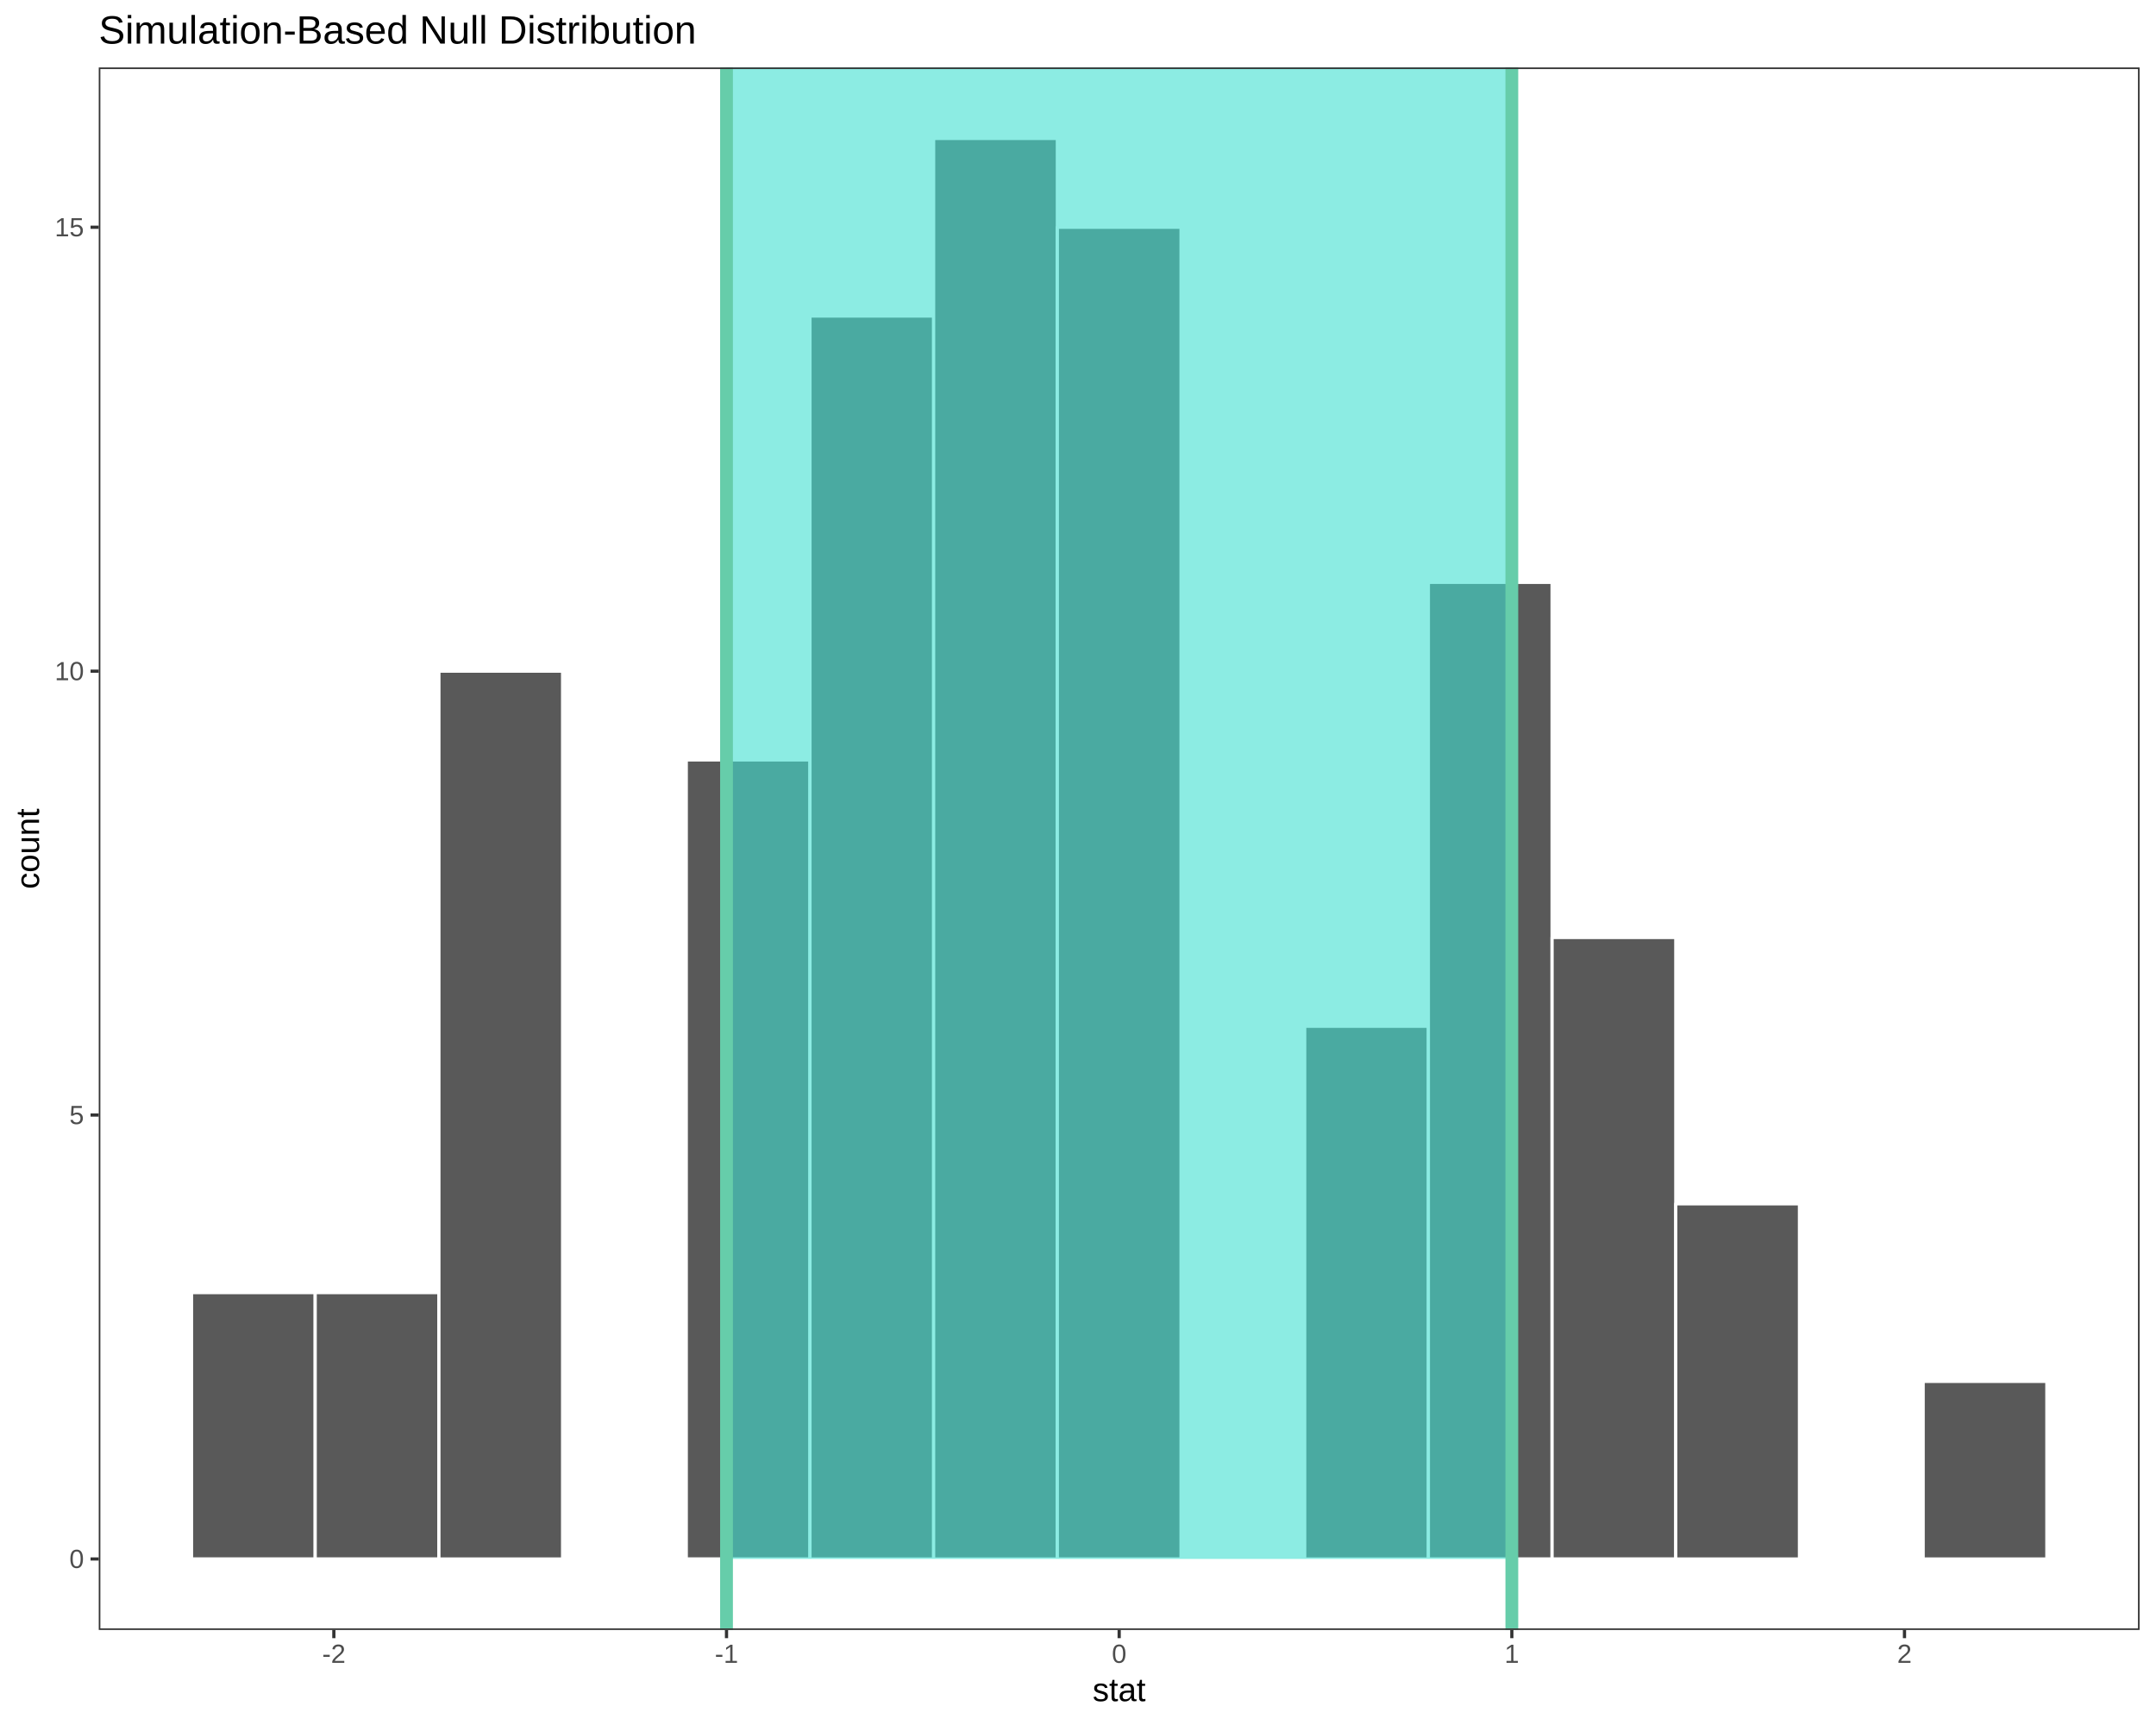
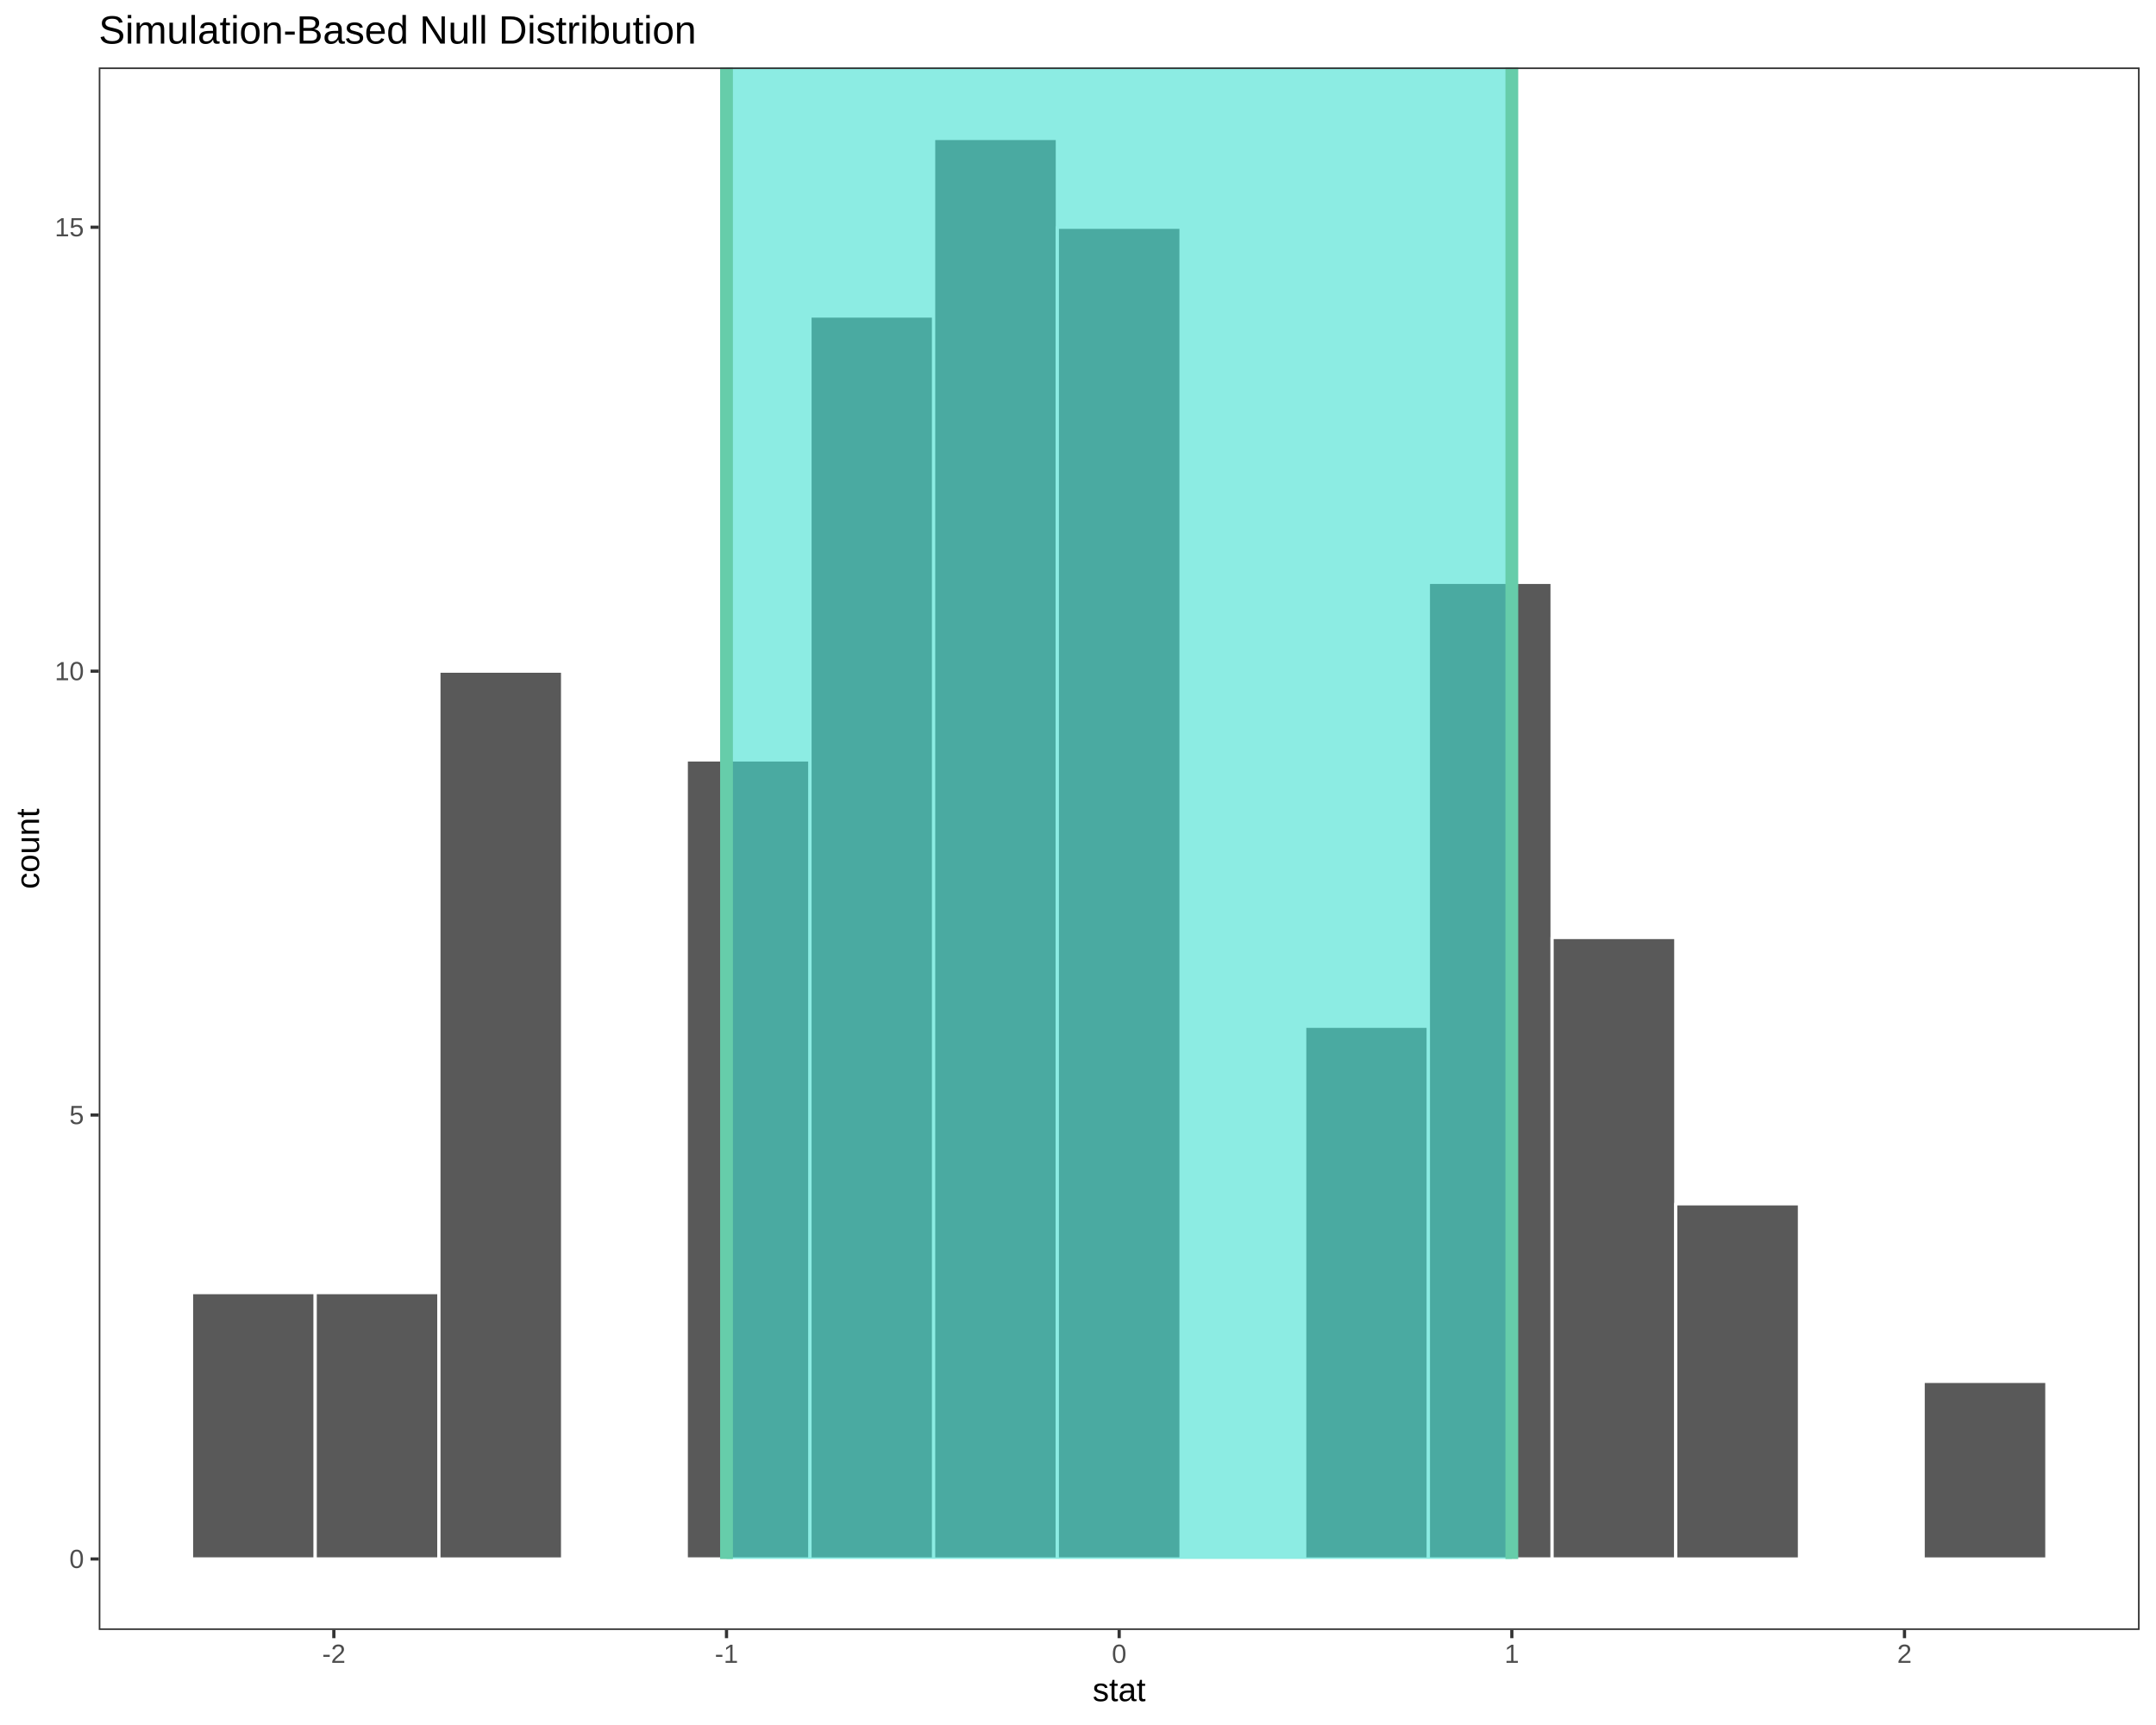
<svg xmlns="http://www.w3.org/2000/svg" viewBox="0 0 720.00 576.00">
  <defs>
    <style type="text/css">
    line, polyline, polygon, path, rect, circle {
      fill: none;
      stroke: #000000;
      stroke-linecap: round;
      stroke-linejoin: round;
      stroke-miterlimit: 10.00;
    }
  </style>
  </defs>
  <rect width="100%" height="100%" style="stroke: none; fill: #FFFFFF;" />
  <rect x="0.00" y="0.00" width="720.00" height="576.00" style="stroke-width: 1.07; stroke: #FFFFFF; fill: #FFFFFF;" />
  <defs>
    <clipPath id="cpMzIuOTh8NzE0LjUyfDU0NC4yN3wyMi41Mg==">
      <rect x="32.98" y="22.52" width="681.54" height="521.75" />
    </clipPath>
  </defs>
  <rect x="32.98" y="22.52" width="681.54" height="521.75" style="stroke-width: 1.07; stroke: none; fill: #FFFFFF;" clip-path="url(#cpMzIuOTh8NzE0LjUyfDU0NC4yN3wyMi41Mg==)" />
  <rect x="63.96" y="431.62" width="41.31" height="88.93" style="stroke-width: 1.07; stroke: #FFFFFF; stroke-linecap: butt; fill: #595959;" clip-path="url(#cpMzIuOTh8NzE0LjUyfDU0NC4yN3wyMi41Mg==)" />
  <rect x="105.26" y="431.62" width="41.31" height="88.93" style="stroke-width: 1.07; stroke: #FFFFFF; stroke-linecap: butt; fill: #595959;" clip-path="url(#cpMzIuOTh8NzE0LjUyfDU0NC4yN3wyMi41Mg==)" />
  <rect x="146.57" y="224.11" width="41.31" height="296.45" style="stroke-width: 1.07; stroke: #FFFFFF; stroke-linecap: butt; fill: #595959;" clip-path="url(#cpMzIuOTh8NzE0LjUyfDU0NC4yN3wyMi41Mg==)" />
  <rect x="187.87" y="520.56" width="41.31" height="0.00" style="stroke-width: 1.07; stroke: #FFFFFF; stroke-linecap: butt; fill: #595959;" clip-path="url(#cpMzIuOTh8NzE0LjUyfDU0NC4yN3wyMi41Mg==)" />
  <rect x="229.18" y="253.75" width="41.31" height="266.80" style="stroke-width: 1.07; stroke: #FFFFFF; stroke-linecap: butt; fill: #595959;" clip-path="url(#cpMzIuOTh8NzE0LjUyfDU0NC4yN3wyMi41Mg==)" />
  <rect x="270.49" y="105.53" width="41.31" height="415.03" style="stroke-width: 1.07; stroke: #FFFFFF; stroke-linecap: butt; fill: #595959;" clip-path="url(#cpMzIuOTh8NzE0LjUyfDU0NC4yN3wyMi41Mg==)" />
  <rect x="311.79" y="46.24" width="41.31" height="474.32" style="stroke-width: 1.07; stroke: #FFFFFF; stroke-linecap: butt; fill: #595959;" clip-path="url(#cpMzIuOTh8NzE0LjUyfDU0NC4yN3wyMi41Mg==)" />
  <rect x="353.10" y="75.88" width="41.31" height="444.67" style="stroke-width: 1.07; stroke: #FFFFFF; stroke-linecap: butt; fill: #595959;" clip-path="url(#cpMzIuOTh8NzE0LjUyfDU0NC4yN3wyMi41Mg==)" />
  <rect x="394.40" y="520.56" width="41.31" height="0.00" style="stroke-width: 1.07; stroke: #FFFFFF; stroke-linecap: butt; fill: #595959;" clip-path="url(#cpMzIuOTh8NzE0LjUyfDU0NC4yN3wyMi41Mg==)" />
  <rect x="435.71" y="342.69" width="41.31" height="177.87" style="stroke-width: 1.07; stroke: #FFFFFF; stroke-linecap: butt; fill: #595959;" clip-path="url(#cpMzIuOTh8NzE0LjUyfDU0NC4yN3wyMi41Mg==)" />
  <rect x="477.01" y="194.46" width="41.31" height="326.09" style="stroke-width: 1.07; stroke: #FFFFFF; stroke-linecap: butt; fill: #595959;" clip-path="url(#cpMzIuOTh8NzE0LjUyfDU0NC4yN3wyMi41Mg==)" />
  <rect x="518.32" y="313.04" width="41.31" height="207.51" style="stroke-width: 1.07; stroke: #FFFFFF; stroke-linecap: butt; fill: #595959;" clip-path="url(#cpMzIuOTh8NzE0LjUyfDU0NC4yN3wyMi41Mg==)" />
  <rect x="559.62" y="401.98" width="41.31" height="118.58" style="stroke-width: 1.07; stroke: #FFFFFF; stroke-linecap: butt; fill: #595959;" clip-path="url(#cpMzIuOTh8NzE0LjUyfDU0NC4yN3wyMi41Mg==)" />
  <rect x="600.93" y="520.56" width="41.31" height="0.00" style="stroke-width: 1.07; stroke: #FFFFFF; stroke-linecap: butt; fill: #595959;" clip-path="url(#cpMzIuOTh8NzE0LjUyfDU0NC4yN3wyMi41Mg==)" />
  <rect x="642.24" y="461.27" width="41.31" height="59.29" style="stroke-width: 1.07; stroke: #FFFFFF; stroke-linecap: butt; fill: #595959;" clip-path="url(#cpMzIuOTh8NzE0LjUyfDU0NC4yN3wyMi41Mg==)" />
  <rect x="242.62" y="22.52" width="262.26" height="498.03" style="stroke-width: 1.07; stroke: none; stroke-linecap: butt; fill: #40E0D0; fill-opacity: 0.60;" clip-path="url(#cpMzIuOTh8NzE0LjUyfDU0NC4yN3wyMi41Mg==)" />
-   <line x1="242.62" y1="544.27" x2="242.62" y2="22.52" style="stroke-width: 4.27; stroke: #66CDAA; stroke-linecap: butt;" clip-path="url(#cpMzIuOTh8NzE0LjUyfDU0NC4yN3wyMi41Mg==)" />
-   <line x1="504.88" y1="544.27" x2="504.88" y2="22.52" style="stroke-width: 4.27; stroke: #66CDAA; stroke-linecap: butt;" clip-path="url(#cpMzIuOTh8NzE0LjUyfDU0NC4yN3wyMi41Mg==)" />
+   <line x1="242.62" y1="520.56" x2="242.62" y2="22.52" style="stroke-width: 4.27; stroke: #66CDAA; stroke-linecap: butt;" clip-path="url(#cpMzIuOTh8NzE0LjUyfDU0NC4yN3wyMi41Mg==)" />
+   <line x1="504.88" y1="520.56" x2="504.88" y2="22.52" style="stroke-width: 4.27; stroke: #66CDAA; stroke-linecap: butt;" clip-path="url(#cpMzIuOTh8NzE0LjUyfDU0NC4yN3wyMi41Mg==)" />
  <rect x="32.98" y="22.52" width="681.54" height="521.75" style="stroke-width: 1.07; stroke: #333333;" clip-path="url(#cpMzIuOTh8NzE0LjUyfDU0NC4yN3wyMi41Mg==)" />
  <defs>
    <clipPath id="cpMC4wMHw3MjAuMDB8NTc2LjAwfDAuMDA=">
      <rect x="0.00" y="0.00" width="720.00" height="576.00" />
    </clipPath>
  </defs>
  <g clip-path="url(#cpMC4wMHw3MjAuMDB8NTc2LjAwfDAuMDA=)">
    <text x="23.16" y="523.58" style="font-size: 8.80px; fill: #4D4D4D; font-family: Liberation Sans;" textLength="4.89px" lengthAdjust="spacingAndGlyphs">0</text>
  </g>
  <g clip-path="url(#cpMC4wMHw3MjAuMDB8NTc2LjAwfDAuMDA=)">
    <text x="23.16" y="375.35" style="font-size: 8.80px; fill: #4D4D4D; font-family: Liberation Sans;" textLength="4.89px" lengthAdjust="spacingAndGlyphs">5</text>
  </g>
  <g clip-path="url(#cpMC4wMHw3MjAuMDB8NTc2LjAwfDAuMDA=)">
    <text x="18.27" y="227.13" style="font-size: 8.80px; fill: #4D4D4D; font-family: Liberation Sans;" textLength="9.78px" lengthAdjust="spacingAndGlyphs">10</text>
  </g>
  <g clip-path="url(#cpMC4wMHw3MjAuMDB8NTc2LjAwfDAuMDA=)">
    <text x="18.27" y="78.91" style="font-size: 8.80px; fill: #4D4D4D; font-family: Liberation Sans;" textLength="9.78px" lengthAdjust="spacingAndGlyphs">15</text>
  </g>
  <polyline points="30.24,520.56 32.98,520.56 " style="stroke-width: 1.07; stroke: #333333; stroke-linecap: butt;" clip-path="url(#cpMC4wMHw3MjAuMDB8NTc2LjAwfDAuMDA=)" />
  <polyline points="30.24,372.33 32.98,372.33 " style="stroke-width: 1.07; stroke: #333333; stroke-linecap: butt;" clip-path="url(#cpMC4wMHw3MjAuMDB8NTc2LjAwfDAuMDA=)" />
  <polyline points="30.24,224.11 32.98,224.11 " style="stroke-width: 1.07; stroke: #333333; stroke-linecap: butt;" clip-path="url(#cpMC4wMHw3MjAuMDB8NTc2LjAwfDAuMDA=)" />
  <polyline points="30.24,75.88 32.98,75.88 " style="stroke-width: 1.07; stroke: #333333; stroke-linecap: butt;" clip-path="url(#cpMC4wMHw3MjAuMDB8NTc2LjAwfDAuMDA=)" />
  <polyline points="111.49,547.01 111.49,544.27 " style="stroke-width: 1.07; stroke: #333333; stroke-linecap: butt;" clip-path="url(#cpMC4wMHw3MjAuMDB8NTc2LjAwfDAuMDA=)" />
  <polyline points="242.62,547.01 242.62,544.27 " style="stroke-width: 1.07; stroke: #333333; stroke-linecap: butt;" clip-path="url(#cpMC4wMHw3MjAuMDB8NTc2LjAwfDAuMDA=)" />
  <polyline points="373.75,547.01 373.75,544.27 " style="stroke-width: 1.07; stroke: #333333; stroke-linecap: butt;" clip-path="url(#cpMC4wMHw3MjAuMDB8NTc2LjAwfDAuMDA=)" />
  <polyline points="504.88,547.01 504.88,544.27 " style="stroke-width: 1.07; stroke: #333333; stroke-linecap: butt;" clip-path="url(#cpMC4wMHw3MjAuMDB8NTc2LjAwfDAuMDA=)" />
  <polyline points="636.01,547.01 636.01,544.27 " style="stroke-width: 1.07; stroke: #333333; stroke-linecap: butt;" clip-path="url(#cpMC4wMHw3MjAuMDB8NTc2LjAwfDAuMDA=)" />
  <g clip-path="url(#cpMC4wMHw3MjAuMDB8NTc2LjAwfDAuMDA=)">
    <text x="107.59" y="555.25" style="font-size: 8.80px; fill: #4D4D4D; font-family: Liberation Sans;" textLength="7.81px" lengthAdjust="spacingAndGlyphs">-2</text>
  </g>
  <g clip-path="url(#cpMC4wMHw3MjAuMDB8NTc2LjAwfDAuMDA=)">
    <text x="238.71" y="555.25" style="font-size: 8.80px; fill: #4D4D4D; font-family: Liberation Sans;" textLength="7.81px" lengthAdjust="spacingAndGlyphs">-1</text>
  </g>
  <g clip-path="url(#cpMC4wMHw3MjAuMDB8NTc2LjAwfDAuMDA=)">
    <text x="371.30" y="555.25" style="font-size: 8.80px; fill: #4D4D4D; font-family: Liberation Sans;" textLength="4.89px" lengthAdjust="spacingAndGlyphs">0</text>
  </g>
  <g clip-path="url(#cpMC4wMHw3MjAuMDB8NTc2LjAwfDAuMDA=)">
    <text x="502.43" y="555.25" style="font-size: 8.80px; fill: #4D4D4D; font-family: Liberation Sans;" textLength="4.89px" lengthAdjust="spacingAndGlyphs">1</text>
  </g>
  <g clip-path="url(#cpMC4wMHw3MjAuMDB8NTc2LjAwfDAuMDA=)">
    <text x="633.56" y="555.25" style="font-size: 8.80px; fill: #4D4D4D; font-family: Liberation Sans;" textLength="4.89px" lengthAdjust="spacingAndGlyphs">2</text>
  </g>
  <g clip-path="url(#cpMC4wMHw3MjAuMDB8NTc2LjAwfDAuMDA=)">
    <text x="364.87" y="568.04" style="font-size: 11.00px; font-family: Liberation Sans;" textLength="17.75px" lengthAdjust="spacingAndGlyphs">stat</text>
  </g>
  <g clip-path="url(#cpMC4wMHw3MjAuMDB8NTc2LjAwfDAuMDA=)">
    <text transform="translate(13.04,296.87) rotate(-90)" style="font-size: 11.00px; font-family: Liberation Sans;" textLength="26.94px" lengthAdjust="spacingAndGlyphs">count</text>
  </g>
  <g clip-path="url(#cpMC4wMHw3MjAuMDB8NTc2LjAwfDAuMDA=)">
    <text x="32.98" y="14.56" style="font-size: 13.20px; font-family: Liberation Sans;" textLength="199.33px" lengthAdjust="spacingAndGlyphs">Simulation-Based Null Distribution</text>
  </g>
</svg>
